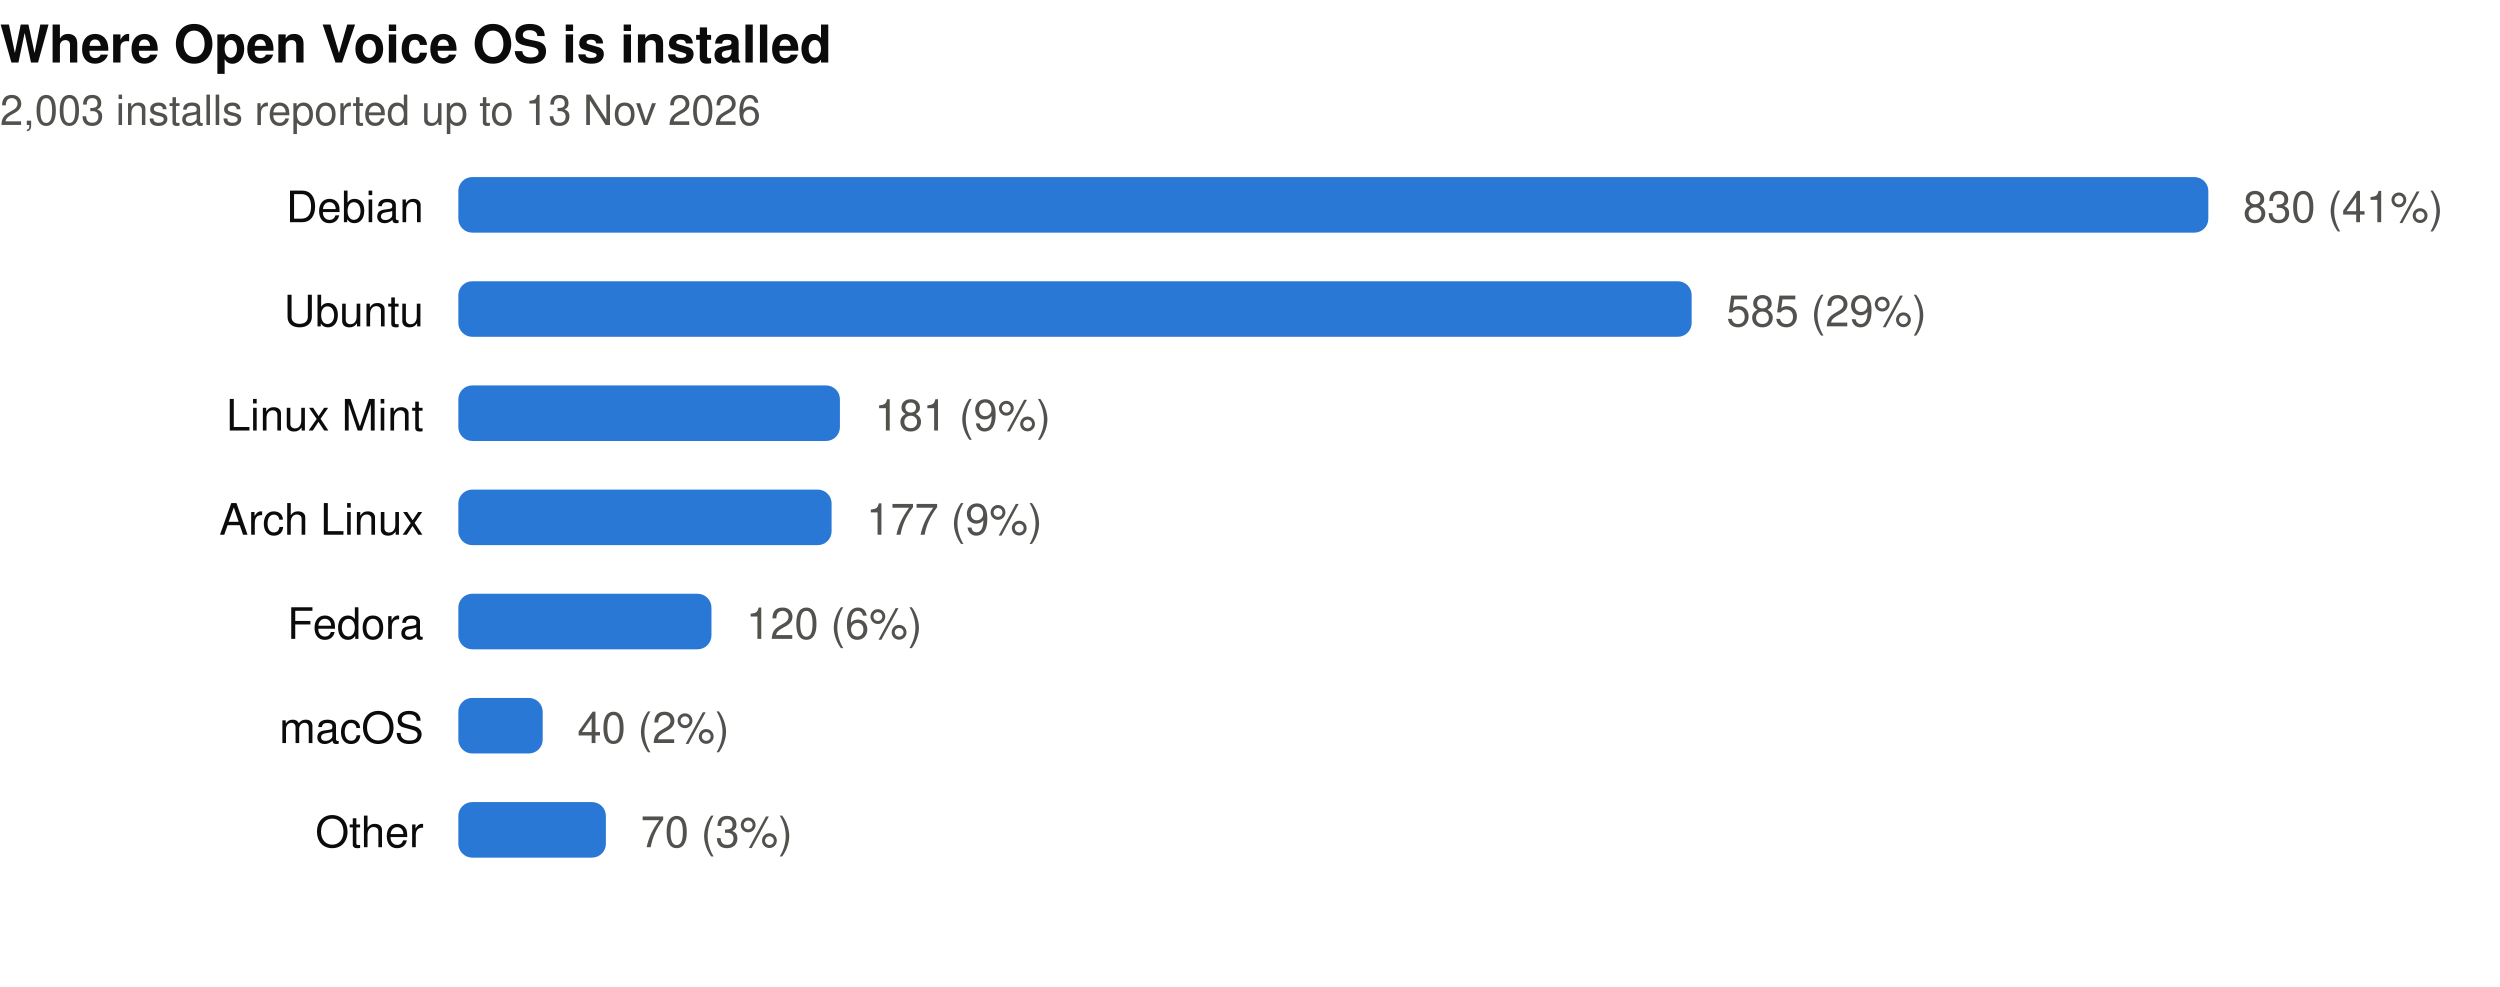
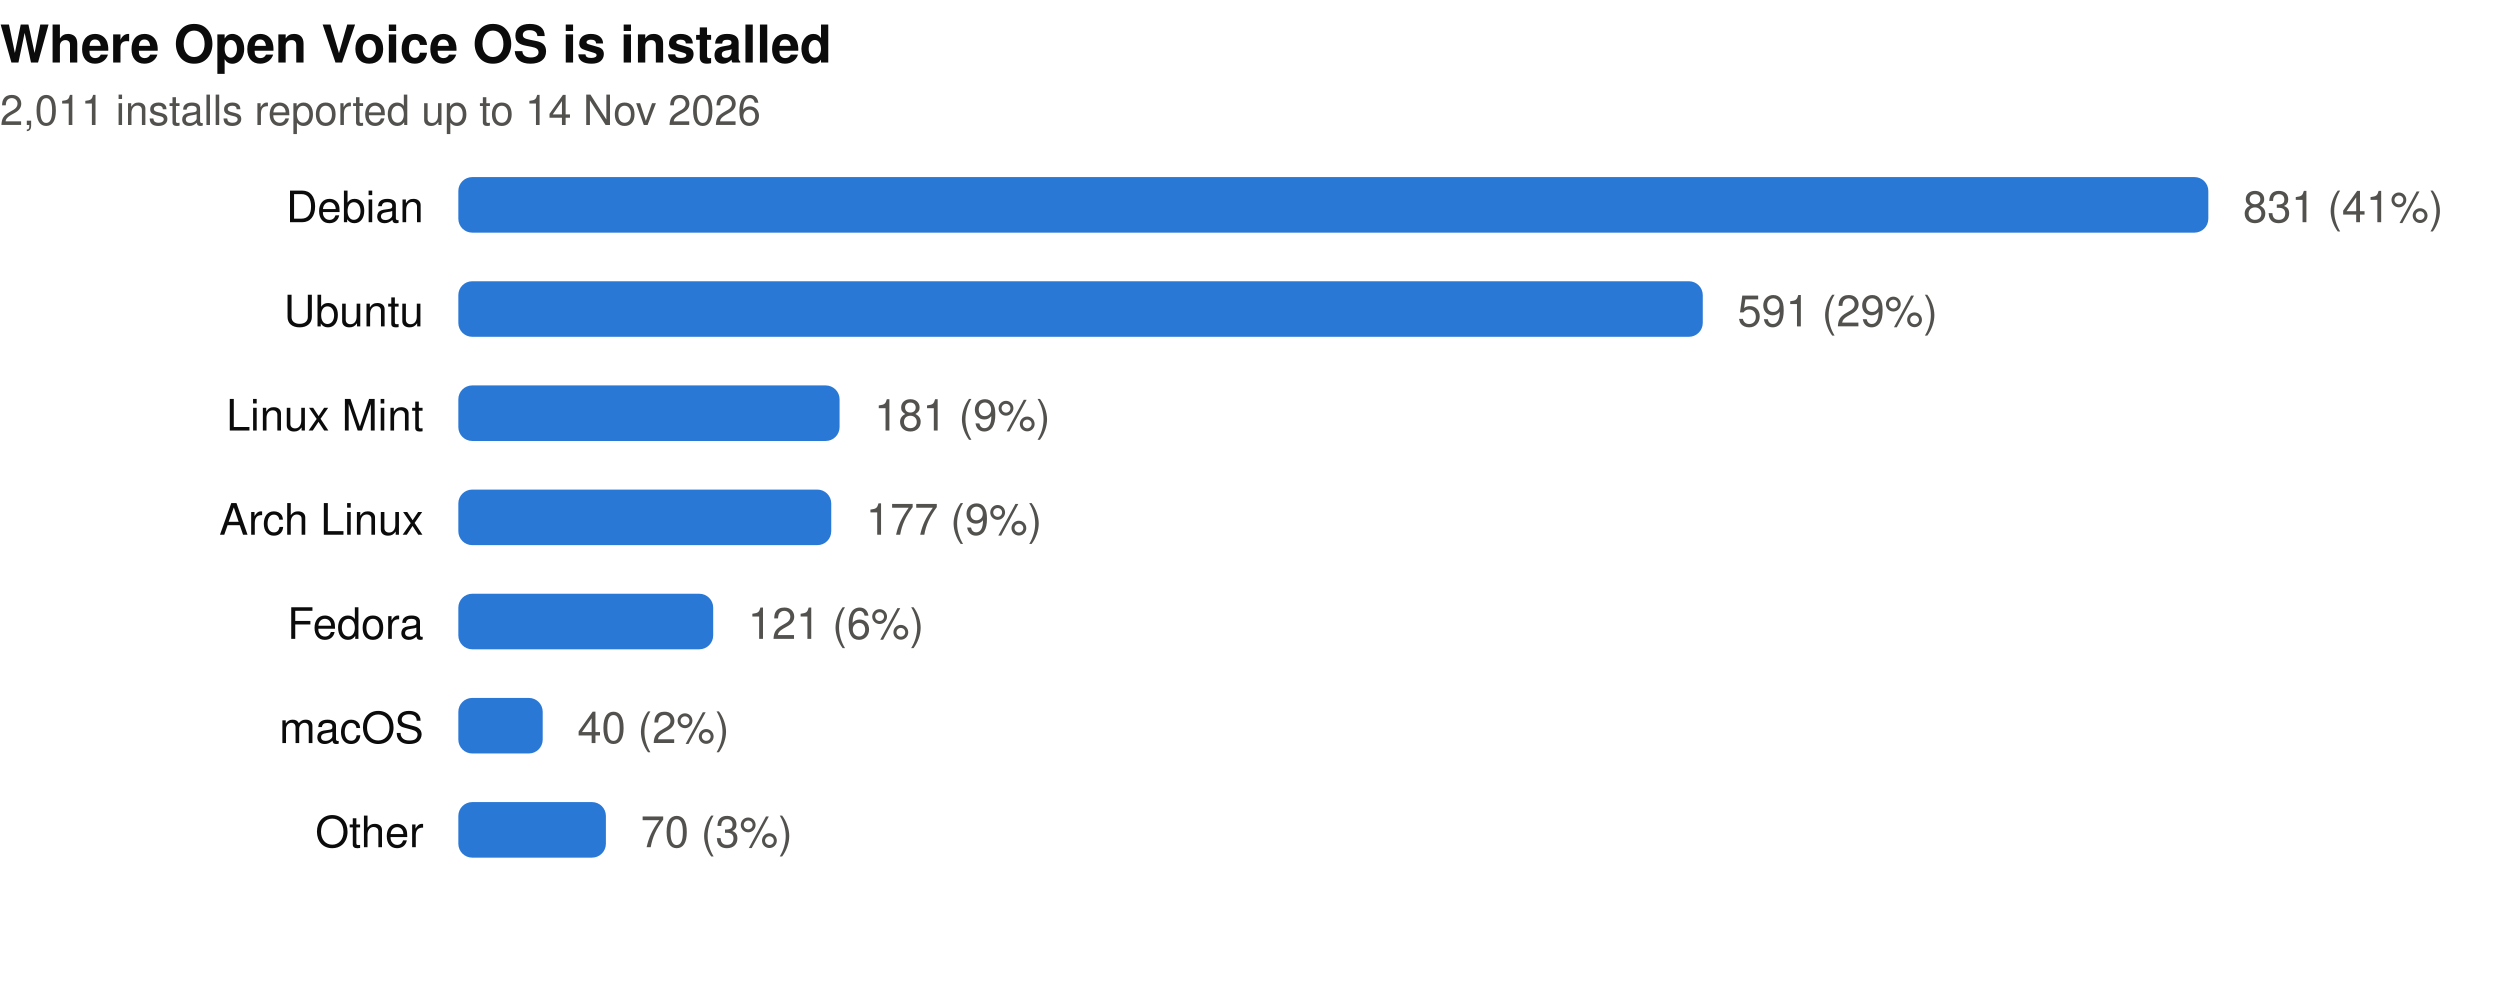
- <svg xmlns="http://www.w3.org/2000/svg" width="720" height="284" viewBox="0 0 720 284" role="img" aria-label="Where Open Voice OS is installed. 2,003 installs reported up to 13 Nov 2026">
+ <svg xmlns="http://www.w3.org/2000/svg" width="720" height="284" viewBox="0 0 720 284" role="img" aria-label="Where Open Voice OS is installed. 2,011 installs reported up to 14 Nov 2026">
  <text x="0" y="18" font-family="ui-sans-serif,-apple-system,BlinkMacSystemFont,'Segoe UI',Helvetica,Arial,sans-serif" font-size="15" font-weight="600" fill="#0b0b0b">Where Open Voice OS is installed</text>
-   <text x="0" y="36" font-family="ui-sans-serif,-apple-system,BlinkMacSystemFont,'Segoe UI',Helvetica,Arial,sans-serif" font-size="12" fill="#52514e">2,003 installs reported up to 13 Nov 2026</text>
+   <text x="0" y="36" font-family="ui-sans-serif,-apple-system,BlinkMacSystemFont,'Segoe UI',Helvetica,Arial,sans-serif" font-size="12" fill="#52514e">2,011 installs reported up to 14 Nov 2026</text>
  <text x="122" y="64.0" text-anchor="end" font-family="ui-sans-serif,-apple-system,BlinkMacSystemFont,'Segoe UI',Helvetica,Arial,sans-serif" font-size="12.5" fill="#0b0b0b">Debian</text>
  <rect x="132" y="51.0" width="504.0" height="16" rx="4" fill="#2a78d6" />
-   <text x="646.0" y="64.0" font-family="ui-sans-serif,-apple-system,BlinkMacSystemFont,'Segoe UI',Helvetica,Arial,sans-serif" font-size="12.5" fill="#52514e">830 (41%)</text>
+   <text x="646.0" y="64.0" font-family="ui-sans-serif,-apple-system,BlinkMacSystemFont,'Segoe UI',Helvetica,Arial,sans-serif" font-size="12.5" fill="#52514e">831 (41%)</text>
  <text x="122" y="94.0" text-anchor="end" font-family="ui-sans-serif,-apple-system,BlinkMacSystemFont,'Segoe UI',Helvetica,Arial,sans-serif" font-size="12.5" fill="#0b0b0b">Ubuntu</text>
-   <rect x="132" y="81.0" width="355.2" height="16" rx="4" fill="#2a78d6" />
-   <text x="497.2" y="94.0" font-family="ui-sans-serif,-apple-system,BlinkMacSystemFont,'Segoe UI',Helvetica,Arial,sans-serif" font-size="12.5" fill="#52514e">585 (29%)</text>
+   <rect x="132" y="81.0" width="358.4" height="16" rx="4" fill="#2a78d6" />
+   <text x="500.4" y="94.0" font-family="ui-sans-serif,-apple-system,BlinkMacSystemFont,'Segoe UI',Helvetica,Arial,sans-serif" font-size="12.5" fill="#52514e">591 (29%)</text>
  <text x="122" y="124.0" text-anchor="end" font-family="ui-sans-serif,-apple-system,BlinkMacSystemFont,'Segoe UI',Helvetica,Arial,sans-serif" font-size="12.5" fill="#0b0b0b">Linux Mint</text>
-   <rect x="132" y="111.0" width="109.9" height="16" rx="4" fill="#2a78d6" />
-   <text x="251.9" y="124.0" font-family="ui-sans-serif,-apple-system,BlinkMacSystemFont,'Segoe UI',Helvetica,Arial,sans-serif" font-size="12.5" fill="#52514e">181 (9%)</text>
+   <rect x="132" y="111.0" width="109.8" height="16" rx="4" fill="#2a78d6" />
+   <text x="251.8" y="124.0" font-family="ui-sans-serif,-apple-system,BlinkMacSystemFont,'Segoe UI',Helvetica,Arial,sans-serif" font-size="12.5" fill="#52514e">181 (9%)</text>
  <text x="122" y="154.0" text-anchor="end" font-family="ui-sans-serif,-apple-system,BlinkMacSystemFont,'Segoe UI',Helvetica,Arial,sans-serif" font-size="12.5" fill="#0b0b0b">Arch Linux</text>
-   <rect x="132" y="141.0" width="107.5" height="16" rx="4" fill="#2a78d6" />
-   <text x="249.5" y="154.0" font-family="ui-sans-serif,-apple-system,BlinkMacSystemFont,'Segoe UI',Helvetica,Arial,sans-serif" font-size="12.5" fill="#52514e">177 (9%)</text>
+   <rect x="132" y="141.0" width="107.4" height="16" rx="4" fill="#2a78d6" />
+   <text x="249.4" y="154.0" font-family="ui-sans-serif,-apple-system,BlinkMacSystemFont,'Segoe UI',Helvetica,Arial,sans-serif" font-size="12.5" fill="#52514e">177 (9%)</text>
  <text x="122" y="184.0" text-anchor="end" font-family="ui-sans-serif,-apple-system,BlinkMacSystemFont,'Segoe UI',Helvetica,Arial,sans-serif" font-size="12.5" fill="#0b0b0b">Fedora</text>
-   <rect x="132" y="171.0" width="72.9" height="16" rx="4" fill="#2a78d6" />
-   <text x="214.9" y="184.0" font-family="ui-sans-serif,-apple-system,BlinkMacSystemFont,'Segoe UI',Helvetica,Arial,sans-serif" font-size="12.5" fill="#52514e">120 (6%)</text>
+   <rect x="132" y="171.0" width="73.4" height="16" rx="4" fill="#2a78d6" />
+   <text x="215.4" y="184.0" font-family="ui-sans-serif,-apple-system,BlinkMacSystemFont,'Segoe UI',Helvetica,Arial,sans-serif" font-size="12.5" fill="#52514e">121 (6%)</text>
  <text x="122" y="214.0" text-anchor="end" font-family="ui-sans-serif,-apple-system,BlinkMacSystemFont,'Segoe UI',Helvetica,Arial,sans-serif" font-size="12.5" fill="#0b0b0b">macOS</text>
  <rect x="132" y="201.0" width="24.3" height="16" rx="4" fill="#2a78d6" />
  <text x="166.3" y="214.0" font-family="ui-sans-serif,-apple-system,BlinkMacSystemFont,'Segoe UI',Helvetica,Arial,sans-serif" font-size="12.5" fill="#52514e">40 (2%)</text>
  <text x="122" y="244.0" text-anchor="end" font-family="ui-sans-serif,-apple-system,BlinkMacSystemFont,'Segoe UI',Helvetica,Arial,sans-serif" font-size="12.5" fill="#0b0b0b">Other</text>
  <rect x="132" y="231.0" width="42.5" height="16" rx="4" fill="#2a78d6" />
  <text x="184.5" y="244.0" font-family="ui-sans-serif,-apple-system,BlinkMacSystemFont,'Segoe UI',Helvetica,Arial,sans-serif" font-size="12.5" fill="#52514e">70 (3%)</text>
</svg>
